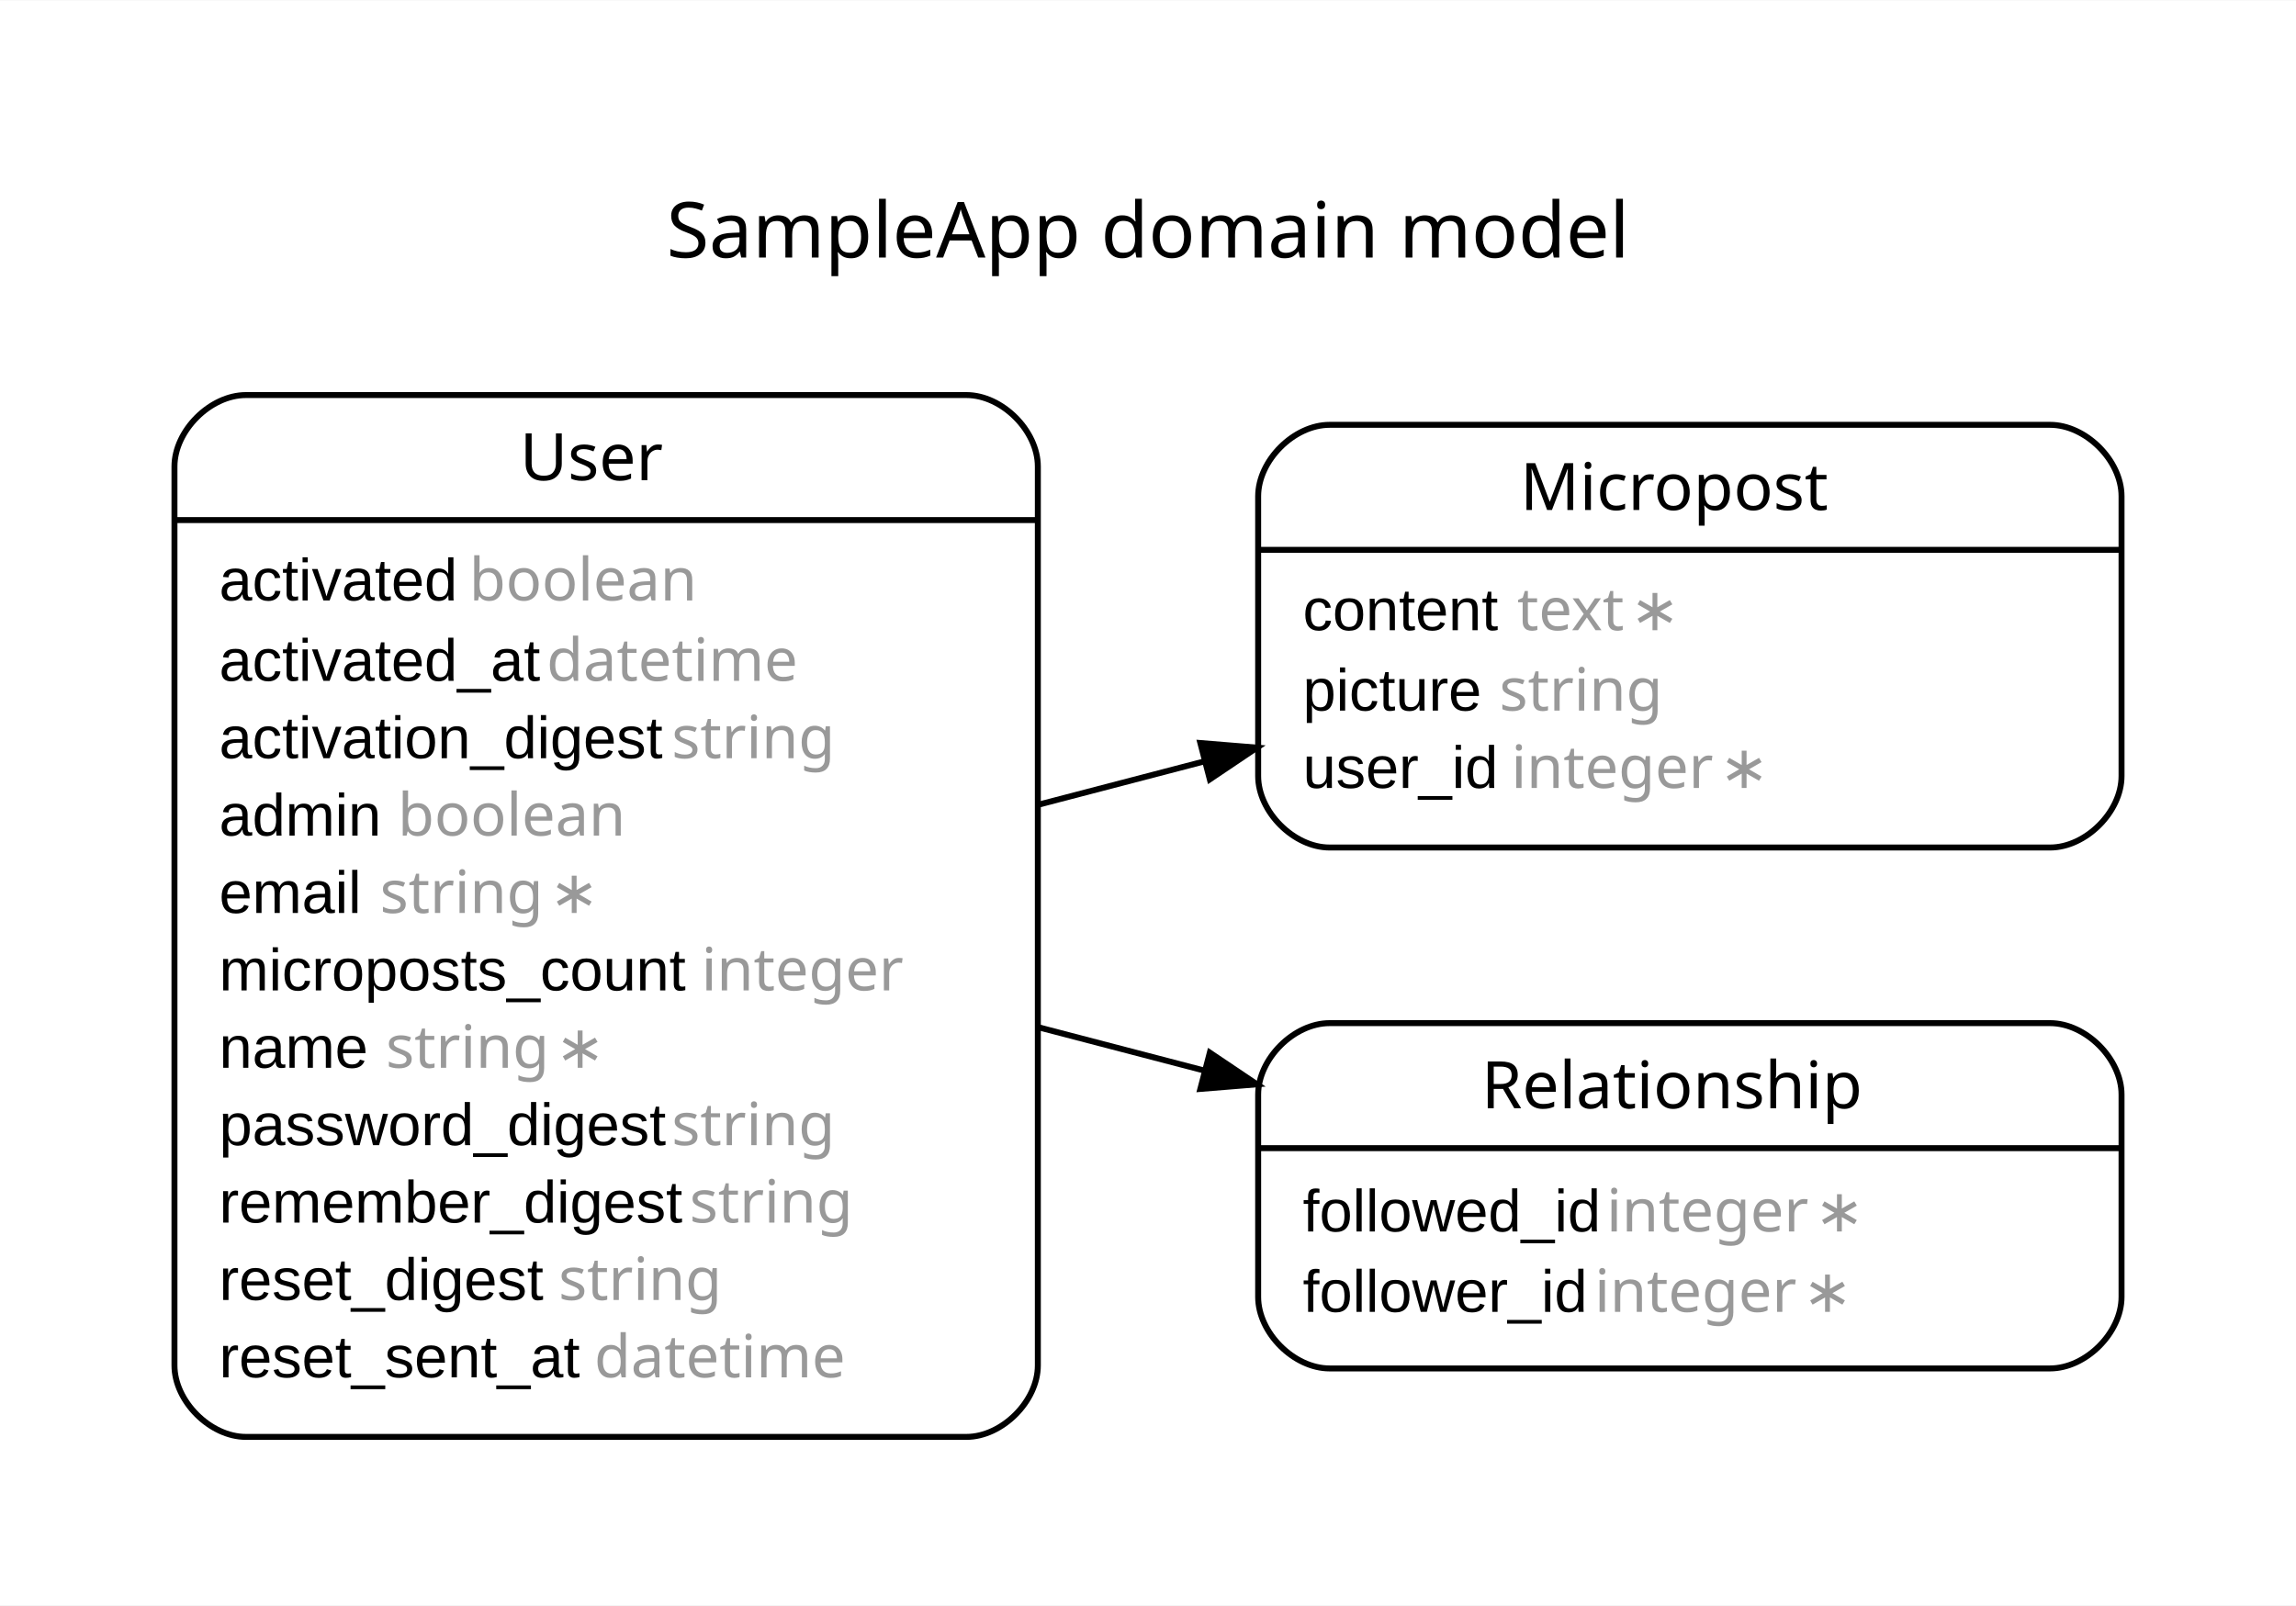
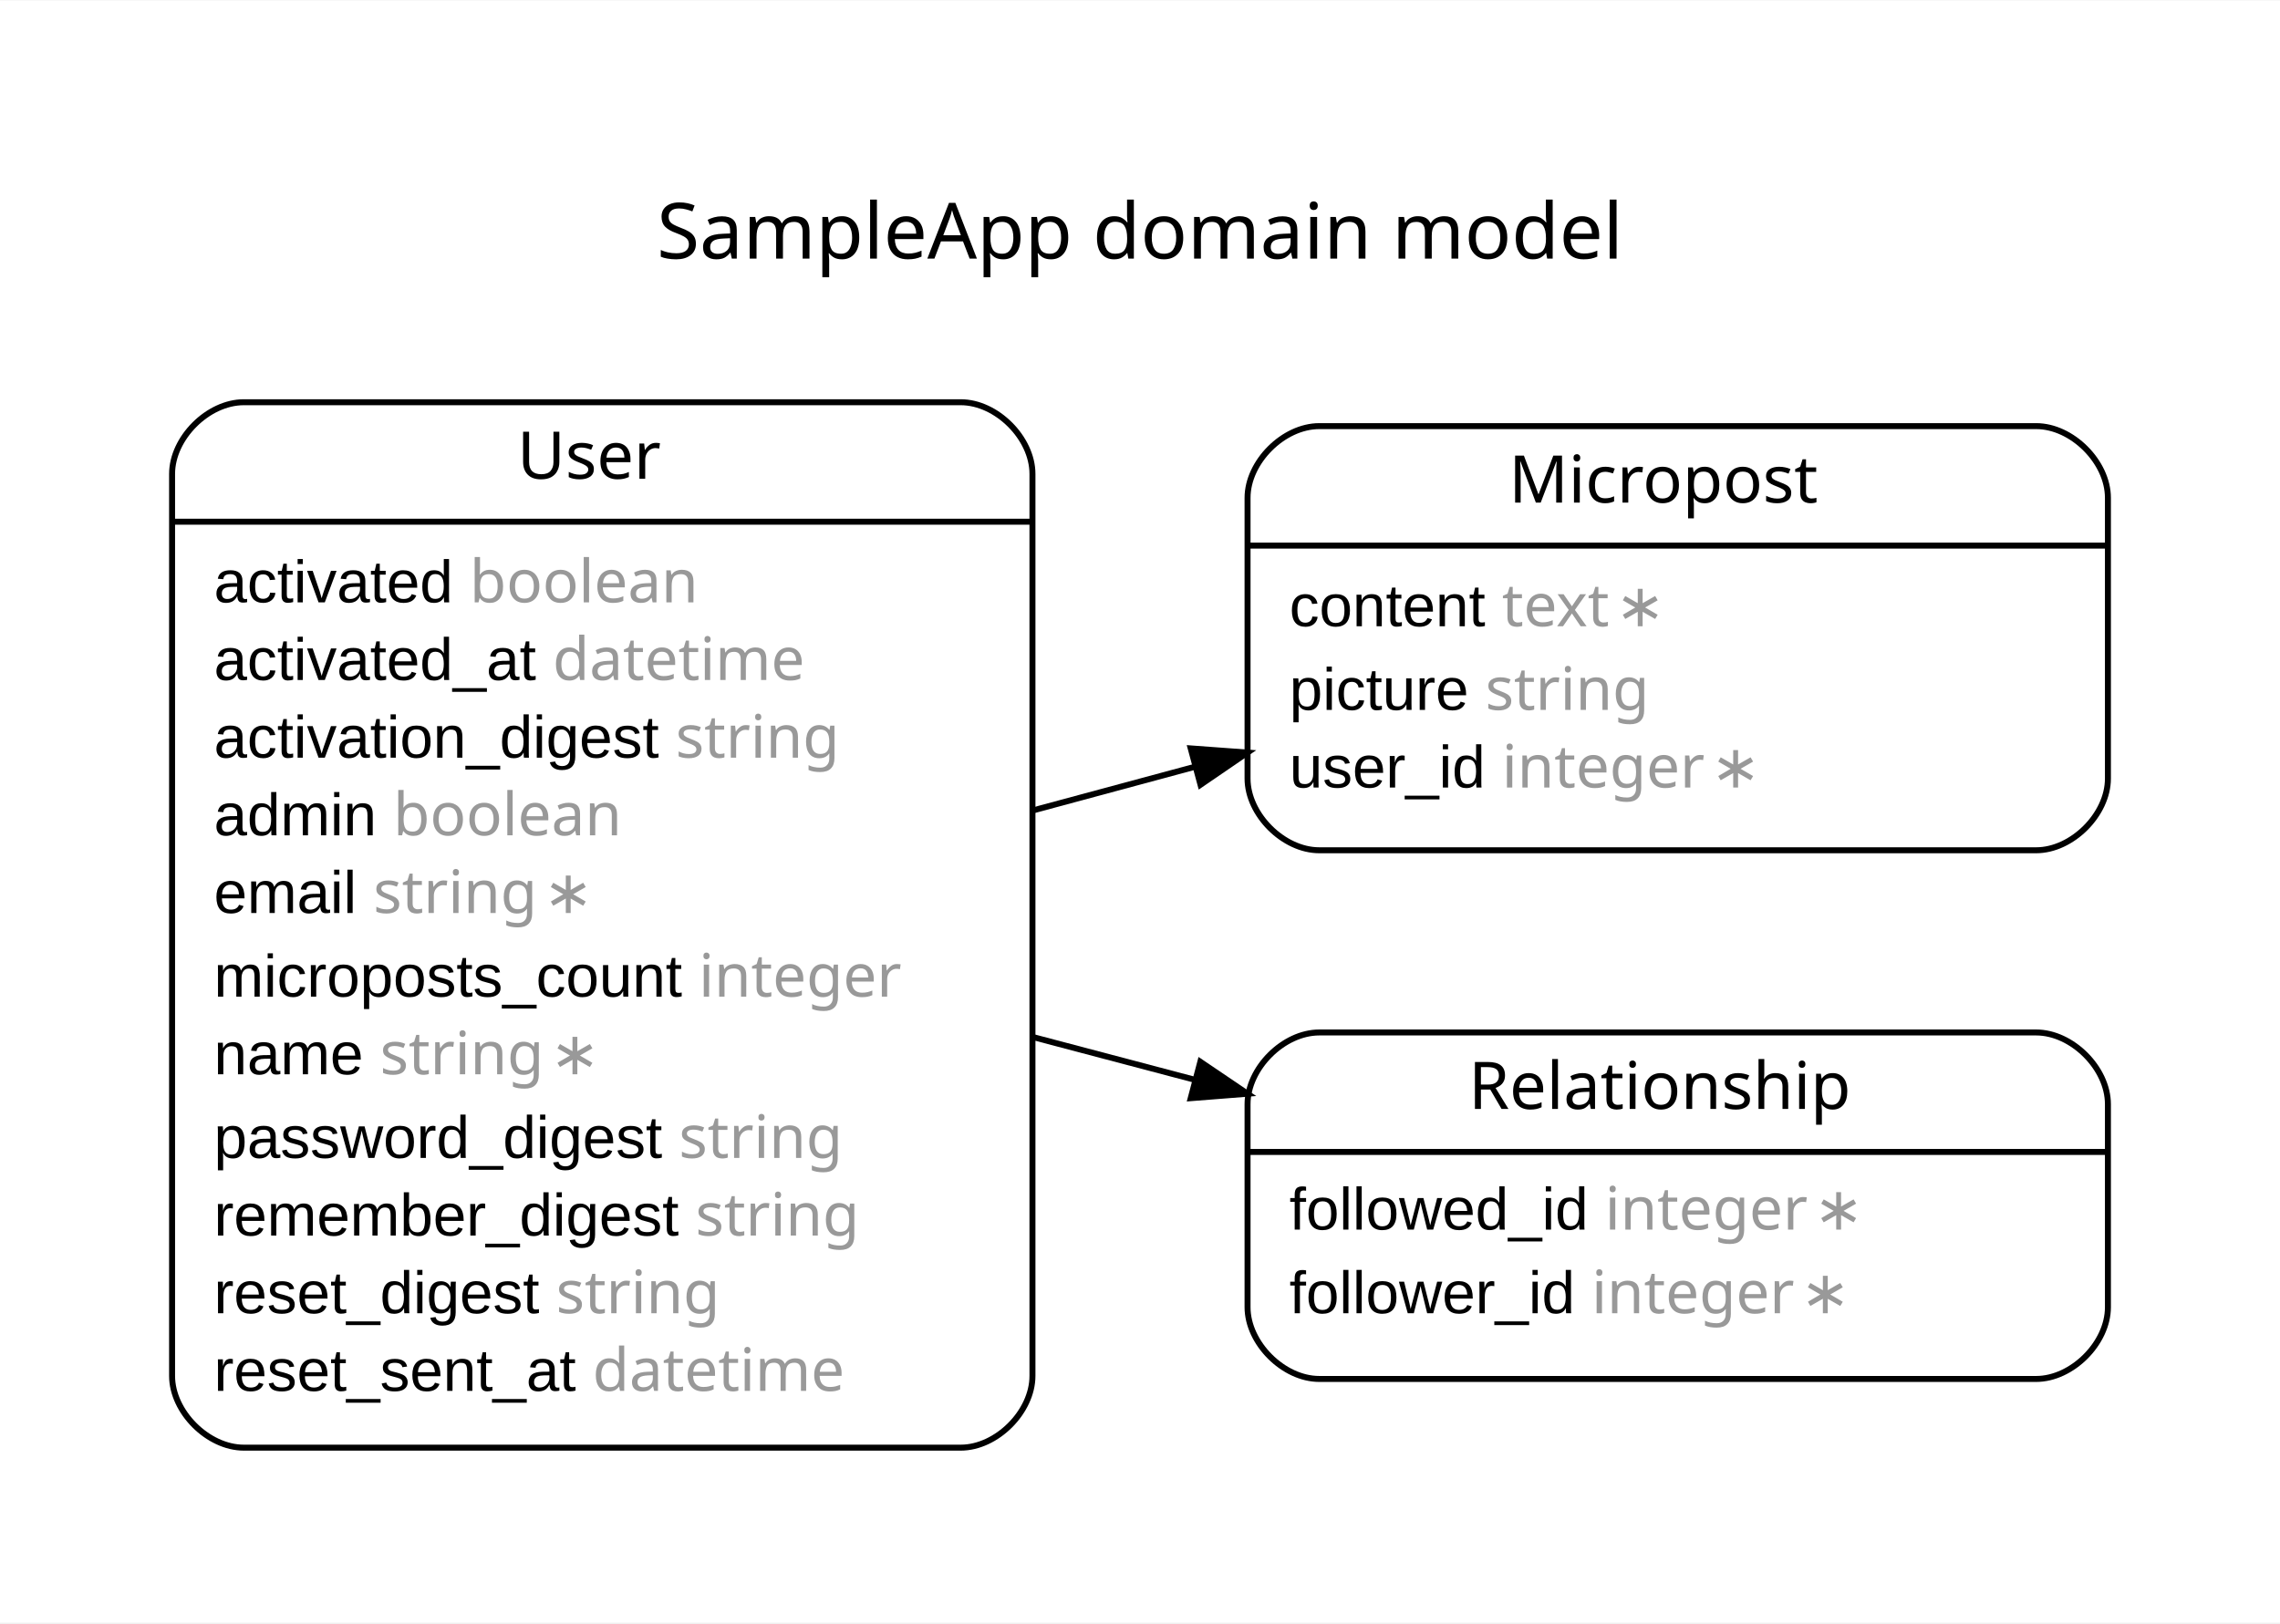
- <svg xmlns="http://www.w3.org/2000/svg" width="386pt" height="270pt" viewBox="0.00 0.00 385.60 269.60">
-   <g id="graph0" class="graph" transform="scale(1 1) rotate(0) translate(28.8 240.8)">
-     <polygon fill="white" stroke="none" points="-28.8,28.8 -28.8,-240.8 356.8,-240.8 356.8,28.8 -28.8,28.8" />
-     <text text-anchor="middle" x="164" y="-197.6" font-family="Arial Bold" font-size="13.00">SampleApp domain model</text>
+ <svg xmlns="http://www.w3.org/2000/svg" width="382pt" height="272pt" viewBox="0.00 0.00 381.60 271.55">
+   <g id="graph0" class="graph" transform="scale(1 1) rotate(0) translate(28.8 242.749)">
+     <polygon fill="white" stroke="none" points="-28.8,28.8 -28.8,-242.749 352.8,-242.749 352.8,28.8 -28.8,28.8" />
+     <text text-anchor="middle" x="162" y="-199.549" font-family="Arial Bold" font-size="13.00">SampleApp domain model</text>
    <g id="node1" class="node">
-       <path fill="none" stroke="black" d="M194.5,-98.5C194.5,-98.5 315.5,-98.5 315.5,-98.5 321.5,-98.5 327.5,-104.5 327.5,-110.5 327.5,-110.5 327.5,-157.5 327.5,-157.5 327.5,-163.5 321.5,-169.5 315.5,-169.5 315.5,-169.5 194.5,-169.5 194.5,-169.5 188.5,-169.5 182.5,-163.5 182.5,-157.5 182.5,-157.5 182.5,-110.5 182.5,-110.5 182.5,-104.5 188.5,-98.5 194.5,-98.5" />
-       <text text-anchor="start" x="226.5" y="-155.2" font-family="Arial Bold" font-size="11.00">Micropost</text>
-       <polyline fill="none" stroke="black" points="182.5,-148.5 327.5,-148.5 " />
-       <text text-anchor="start" x="190" y="-135" font-family="Arial" font-size="10.00">content </text>
-       <text text-anchor="start" x="226" y="-135" font-family="Arial Italic" font-size="10.00" fill="#999999">text ∗</text>
-       <text text-anchor="start" x="190" y="-121.5" font-family="Arial" font-size="10.00">picture </text>
-       <text text-anchor="start" x="223" y="-121.5" font-family="Arial Italic" font-size="10.00" fill="#999999">string</text>
-       <text text-anchor="start" x="190" y="-108.5" font-family="Arial" font-size="10.00">user_id </text>
-       <text text-anchor="start" x="225" y="-108.5" font-family="Arial Italic" font-size="10.00" fill="#999999">integer ∗</text>
+       <path fill="none" stroke="black" d="M192,-100.5C192,-100.5 312,-100.5 312,-100.5 318,-100.5 324,-106.5 324,-112.5 324,-112.5 324,-159.5 324,-159.5 324,-165.5 318,-171.5 312,-171.5 312,-171.5 192,-171.5 192,-171.5 186,-171.5 180,-165.5 180,-159.5 180,-159.5 180,-112.5 180,-112.5 180,-106.5 186,-100.5 192,-100.5" />
+       <text text-anchor="start" x="223.722" y="-158.7" font-family="Arial Bold" font-size="11.00">Micropost</text>
+       <polyline fill="none" stroke="black" points="180,-151.5 324,-151.5 " />
+       <text text-anchor="start" x="187" y="-138" font-family="Arial" font-size="10.00">content </text>
+       <text text-anchor="start" x="222.581" y="-138" font-family="Arial Italic" font-size="10.00" fill="#999999">text ∗</text>
+       <text text-anchor="start" x="187" y="-124" font-family="Arial" font-size="10.00">picture </text>
+       <text text-anchor="start" x="219.793" y="-124" font-family="Arial Italic" font-size="10.00" fill="#999999">string</text>
+       <text text-anchor="start" x="187" y="-111" font-family="Arial" font-size="10.00">user_id </text>
+       <text text-anchor="start" x="222.576" y="-111" font-family="Arial Italic" font-size="10.00" fill="#999999">integer ∗</text>
    </g>
    <g id="node2" class="node">
-       <path fill="none" stroke="black" d="M194.5,-11C194.5,-11 315.5,-11 315.5,-11 321.5,-11 327.5,-17 327.5,-23 327.5,-23 327.5,-57 327.5,-57 327.5,-63 321.5,-69 315.5,-69 315.5,-69 194.5,-69 194.5,-69 188.5,-69 182.5,-63 182.5,-57 182.5,-57 182.5,-23 182.5,-23 182.5,-17 188.5,-11 194.5,-11" />
-       <text text-anchor="start" x="220" y="-54.7" font-family="Arial Bold" font-size="11.00">Relationship</text>
-       <polyline fill="none" stroke="black" points="182.5,-48 327.5,-48 " />
-       <text text-anchor="start" x="190" y="-34" font-family="Arial" font-size="10.00">followed_id </text>
-       <text text-anchor="start" x="241" y="-34" font-family="Arial Italic" font-size="10.00" fill="#999999">integer ∗</text>
-       <text text-anchor="start" x="190" y="-20.5" font-family="Arial" font-size="10.00">follower_id </text>
-       <text text-anchor="start" x="239" y="-20.5" font-family="Arial Italic" font-size="10.00" fill="#999999">integer ∗</text>
+       <path fill="none" stroke="black" d="M192,-12C192,-12 312,-12 312,-12 318,-12 324,-18 324,-24 324,-24 324,-58 324,-58 324,-64 318,-70 312,-70 312,-70 192,-70 192,-70 186,-70 180,-64 180,-58 180,-58 180,-24 180,-24 180,-18 186,-12 192,-12" />
+       <text text-anchor="start" x="216.997" y="-57.2" font-family="Arial Bold" font-size="11.00">Relationship</text>
+       <polyline fill="none" stroke="black" points="180,-50 324,-50 " />
+       <text text-anchor="start" x="187" y="-37" font-family="Arial" font-size="10.00">followed_id </text>
+       <text text-anchor="start" x="239.812" y="-37" font-family="Arial Italic" font-size="10.00" fill="#999999">integer ∗</text>
+       <text text-anchor="start" x="187" y="-23" font-family="Arial" font-size="10.00">follower_id </text>
+       <text text-anchor="start" x="237.581" y="-23" font-family="Arial Italic" font-size="10.00" fill="#999999">integer ∗</text>
    </g>
    <g id="node3" class="node">
-       <path fill="none" stroke="black" d="M12.5,0.5C12.5,0.5 133.5,0.5 133.5,0.5 139.5,0.5 145.5,-5.5 145.5,-11.5 145.5,-11.5 145.5,-162.5 145.5,-162.5 145.5,-168.5 139.5,-174.5 133.5,-174.5 133.5,-174.5 12.5,-174.5 12.5,-174.5 6.5,-174.5 0.5,-168.5 0.5,-162.5 0.5,-162.5 0.5,-11.5 0.5,-11.5 0.5,-5.5 6.5,0.5 12.5,0.5" />
-       <text text-anchor="start" x="58.5" y="-160.2" font-family="Arial Bold" font-size="11.00">User</text>
-       <polyline fill="none" stroke="black" points="0.5,-153.5 145.5,-153.5 " />
-       <text text-anchor="start" x="8" y="-140" font-family="Arial" font-size="10.00">activated </text>
-       <text text-anchor="start" x="50" y="-140" font-family="Arial Italic" font-size="10.00" fill="#999999">boolean</text>
-       <text text-anchor="start" x="8" y="-126.5" font-family="Arial" font-size="10.00">activated_at </text>
-       <text text-anchor="start" x="63" y="-126.5" font-family="Arial Italic" font-size="10.00" fill="#999999">datetime</text>
-       <text text-anchor="start" x="8" y="-113.5" font-family="Arial" font-size="10.00">activation_digest </text>
-       <text text-anchor="start" x="84" y="-113.5" font-family="Arial Italic" font-size="10.00" fill="#999999">string</text>
-       <text text-anchor="start" x="8" y="-100.5" font-family="Arial" font-size="10.00">admin </text>
-       <text text-anchor="start" x="38" y="-100.5" font-family="Arial Italic" font-size="10.00" fill="#999999">boolean</text>
-       <text text-anchor="start" x="8" y="-87.5" font-family="Arial" font-size="10.00">email </text>
-       <text text-anchor="start" x="35" y="-87.5" font-family="Arial Italic" font-size="10.00" fill="#999999">string ∗</text>
-       <text text-anchor="start" x="8" y="-74.5" font-family="Arial" font-size="10.00">microposts_count </text>
-       <text text-anchor="start" x="89" y="-74.5" font-family="Arial Italic" font-size="10.00" fill="#999999">integer</text>
-       <text text-anchor="start" x="8" y="-61.5" font-family="Arial" font-size="10.00">name </text>
-       <text text-anchor="start" x="36" y="-61.5" font-family="Arial Italic" font-size="10.00" fill="#999999">string ∗</text>
-       <text text-anchor="start" x="8" y="-48.5" font-family="Arial" font-size="10.00">password_digest </text>
-       <text text-anchor="start" x="84" y="-48.5" font-family="Arial Italic" font-size="10.00" fill="#999999">string</text>
-       <text text-anchor="start" x="8" y="-35.5" font-family="Arial" font-size="10.00">remember_digest </text>
-       <text text-anchor="start" x="87" y="-35.5" font-family="Arial Italic" font-size="10.00" fill="#999999">string</text>
-       <text text-anchor="start" x="8" y="-22.5" font-family="Arial" font-size="10.00">reset_digest </text>
-       <text text-anchor="start" x="65" y="-22.5" font-family="Arial Italic" font-size="10.00" fill="#999999">string</text>
-       <text text-anchor="start" x="8" y="-9.5" font-family="Arial" font-size="10.00">reset_sent_at </text>
-       <text text-anchor="start" x="71" y="-9.5" font-family="Arial Italic" font-size="10.00" fill="#999999">datetime</text>
+       <path fill="none" stroke="black" d="M12,-0.5C12,-0.5 132,-0.5 132,-0.5 138,-0.5 144,-6.5 144,-12.5 144,-12.5 144,-163.5 144,-163.5 144,-169.5 138,-175.5 132,-175.5 132,-175.5 12,-175.5 12,-175.5 6,-175.5 0,-169.5 0,-163.5 0,-163.5 0,-12.5 0,-12.5 0,-6.5 6,-0.5 12,-0.5" />
+       <text text-anchor="start" x="57.77" y="-162.7" font-family="Arial Bold" font-size="11.00">User</text>
+       <polyline fill="none" stroke="black" points="0,-155.5 144,-155.5 " />
+       <text text-anchor="start" x="7" y="-142" font-family="Arial" font-size="10.00">activated </text>
+       <text text-anchor="start" x="49.803" y="-142" font-family="Arial Italic" font-size="10.00" fill="#999999">boolean</text>
+       <text text-anchor="start" x="7" y="-129" font-family="Arial" font-size="10.00">activated_at </text>
+       <text text-anchor="start" x="63.704" y="-129" font-family="Arial Italic" font-size="10.00" fill="#999999">datetime</text>
+       <text text-anchor="start" x="7" y="-116" font-family="Arial" font-size="10.00">activation_digest </text>
+       <text text-anchor="start" x="84.27" y="-116" font-family="Arial Italic" font-size="10.00" fill="#999999">string</text>
+       <text text-anchor="start" x="7" y="-103" font-family="Arial" font-size="10.00">admin </text>
+       <text text-anchor="start" x="37.015" y="-103" font-family="Arial Italic" font-size="10.00" fill="#999999">boolean</text>
+       <text text-anchor="start" x="7" y="-90" font-family="Arial" font-size="10.00">email </text>
+       <text text-anchor="start" x="33.675" y="-90" font-family="Arial Italic" font-size="10.00" fill="#999999">string ∗</text>
+       <text text-anchor="start" x="7" y="-76" font-family="Arial" font-size="10.00">microposts_count </text>
+       <text text-anchor="start" x="88.147" y="-76" font-family="Arial Italic" font-size="10.00" fill="#999999">integer</text>
+       <text text-anchor="start" x="7" y="-63" font-family="Arial" font-size="10.00">name </text>
+       <text text-anchor="start" x="34.793" y="-63" font-family="Arial Italic" font-size="10.00" fill="#999999">string ∗</text>
+       <text text-anchor="start" x="7" y="-49" font-family="Arial" font-size="10.00">password_digest </text>
+       <text text-anchor="start" x="84.822" y="-49" font-family="Arial Italic" font-size="10.00" fill="#999999">string</text>
+       <text text-anchor="start" x="7" y="-36" font-family="Arial" font-size="10.00">remember_digest </text>
+       <text text-anchor="start" x="87.591" y="-36" font-family="Arial Italic" font-size="10.00" fill="#999999">string</text>
+       <text text-anchor="start" x="7" y="-23" font-family="Arial" font-size="10.00">reset_digest </text>
+       <text text-anchor="start" x="64.256" y="-23" font-family="Arial Italic" font-size="10.00" fill="#999999">string</text>
+       <text text-anchor="start" x="7" y="-10" font-family="Arial" font-size="10.00">reset_sent_at </text>
+       <text text-anchor="start" x="70.374" y="-10" font-family="Arial Italic" font-size="10.00" fill="#999999">datetime</text>
    </g>
    <g id="edge1" class="edge">
-       <path fill="none" stroke="black" d="M145.658,-105.711C154.796,-108.097 164.198,-110.552 173.465,-112.971" />
-       <polygon fill="black" stroke="black" points="172.791,-116.051 182.295,-115.277 174.382,-109.955 172.791,-116.051" />
+       <path fill="none" stroke="black" d="M144.118,-107.178C152.978,-109.567 162.085,-112.023 171.068,-114.445" />
+       <polygon fill="black" stroke="black" points="170.486,-117.551 179.995,-116.853 172.126,-111.468 170.486,-117.551" />
    </g>
    <g id="edge2" class="edge">
-       <path fill="none" stroke="black" d="M145.658,-68.289C154.796,-65.903 164.198,-63.448 173.465,-61.029" />
-       <polygon fill="black" stroke="black" points="174.382,-64.045 182.295,-58.723 172.791,-57.949 174.382,-64.045" />
+       <path fill="none" stroke="black" d="M144.118,-69.222C152.978,-66.882 162.085,-64.478 171.068,-62.106" />
+       <polygon fill="black" stroke="black" points="172.098,-65.092 179.995,-59.748 170.489,-59.001 172.098,-65.092" />
    </g>
  </g>
</svg>
